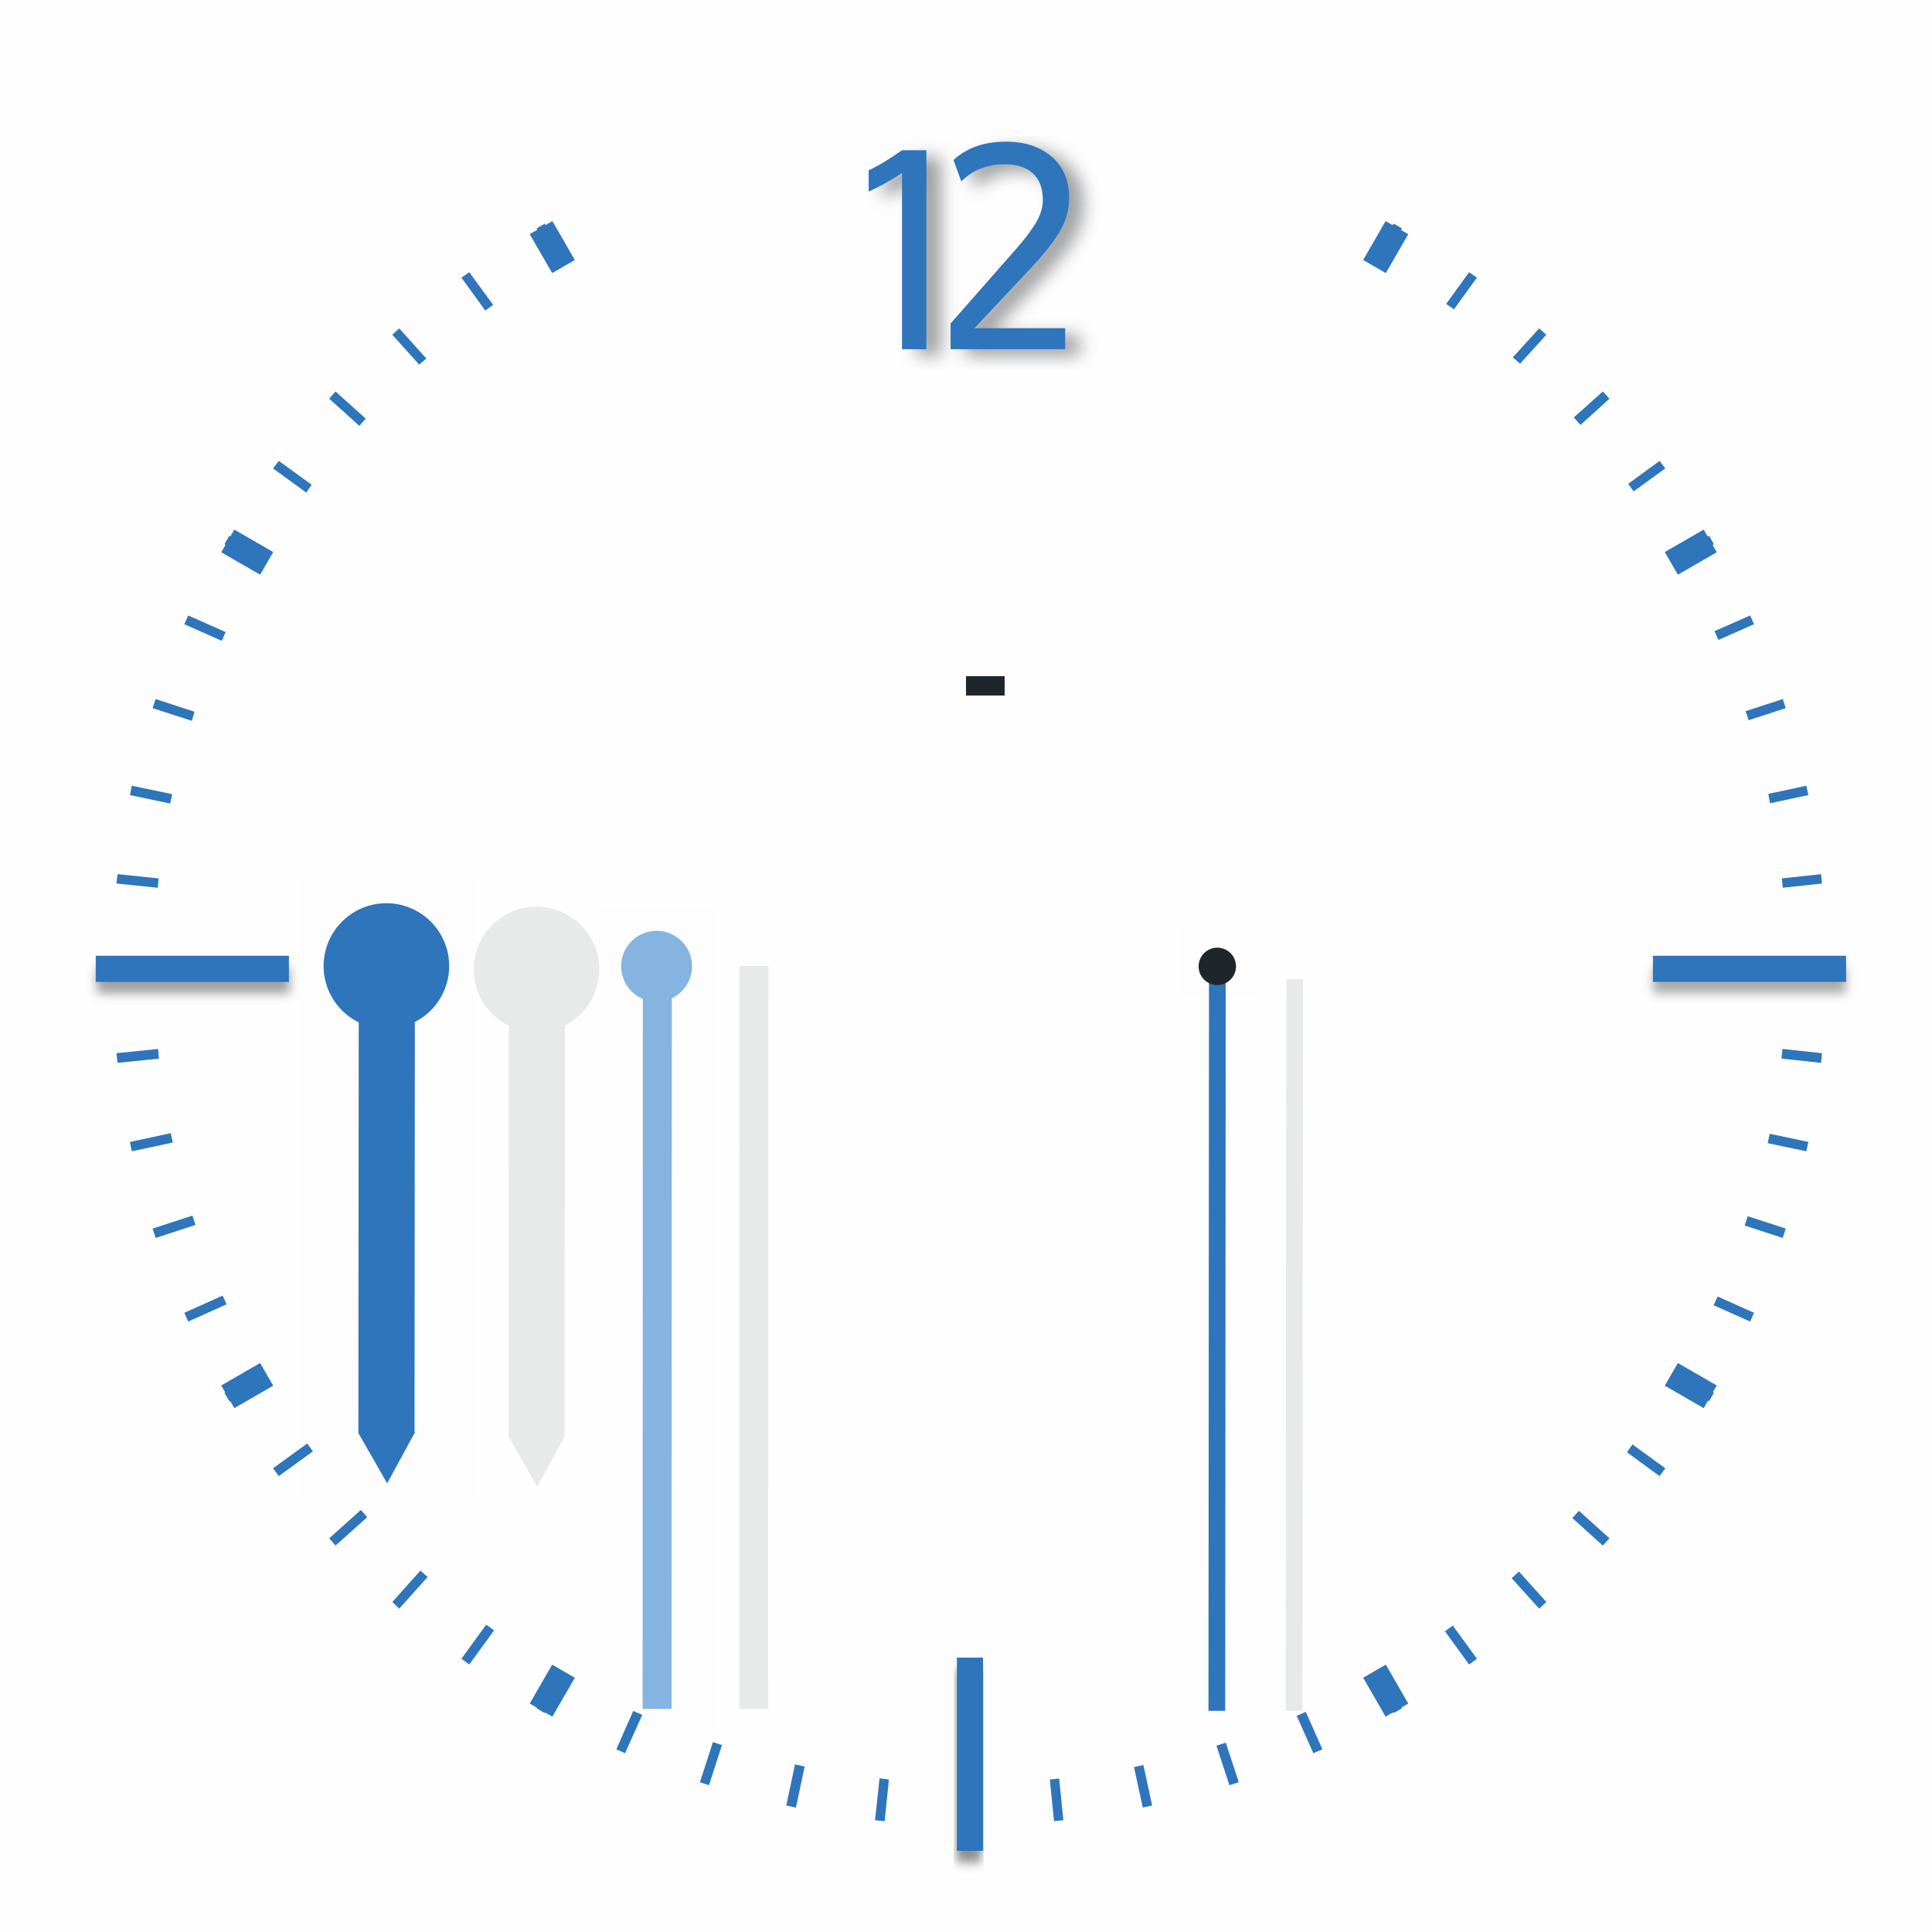
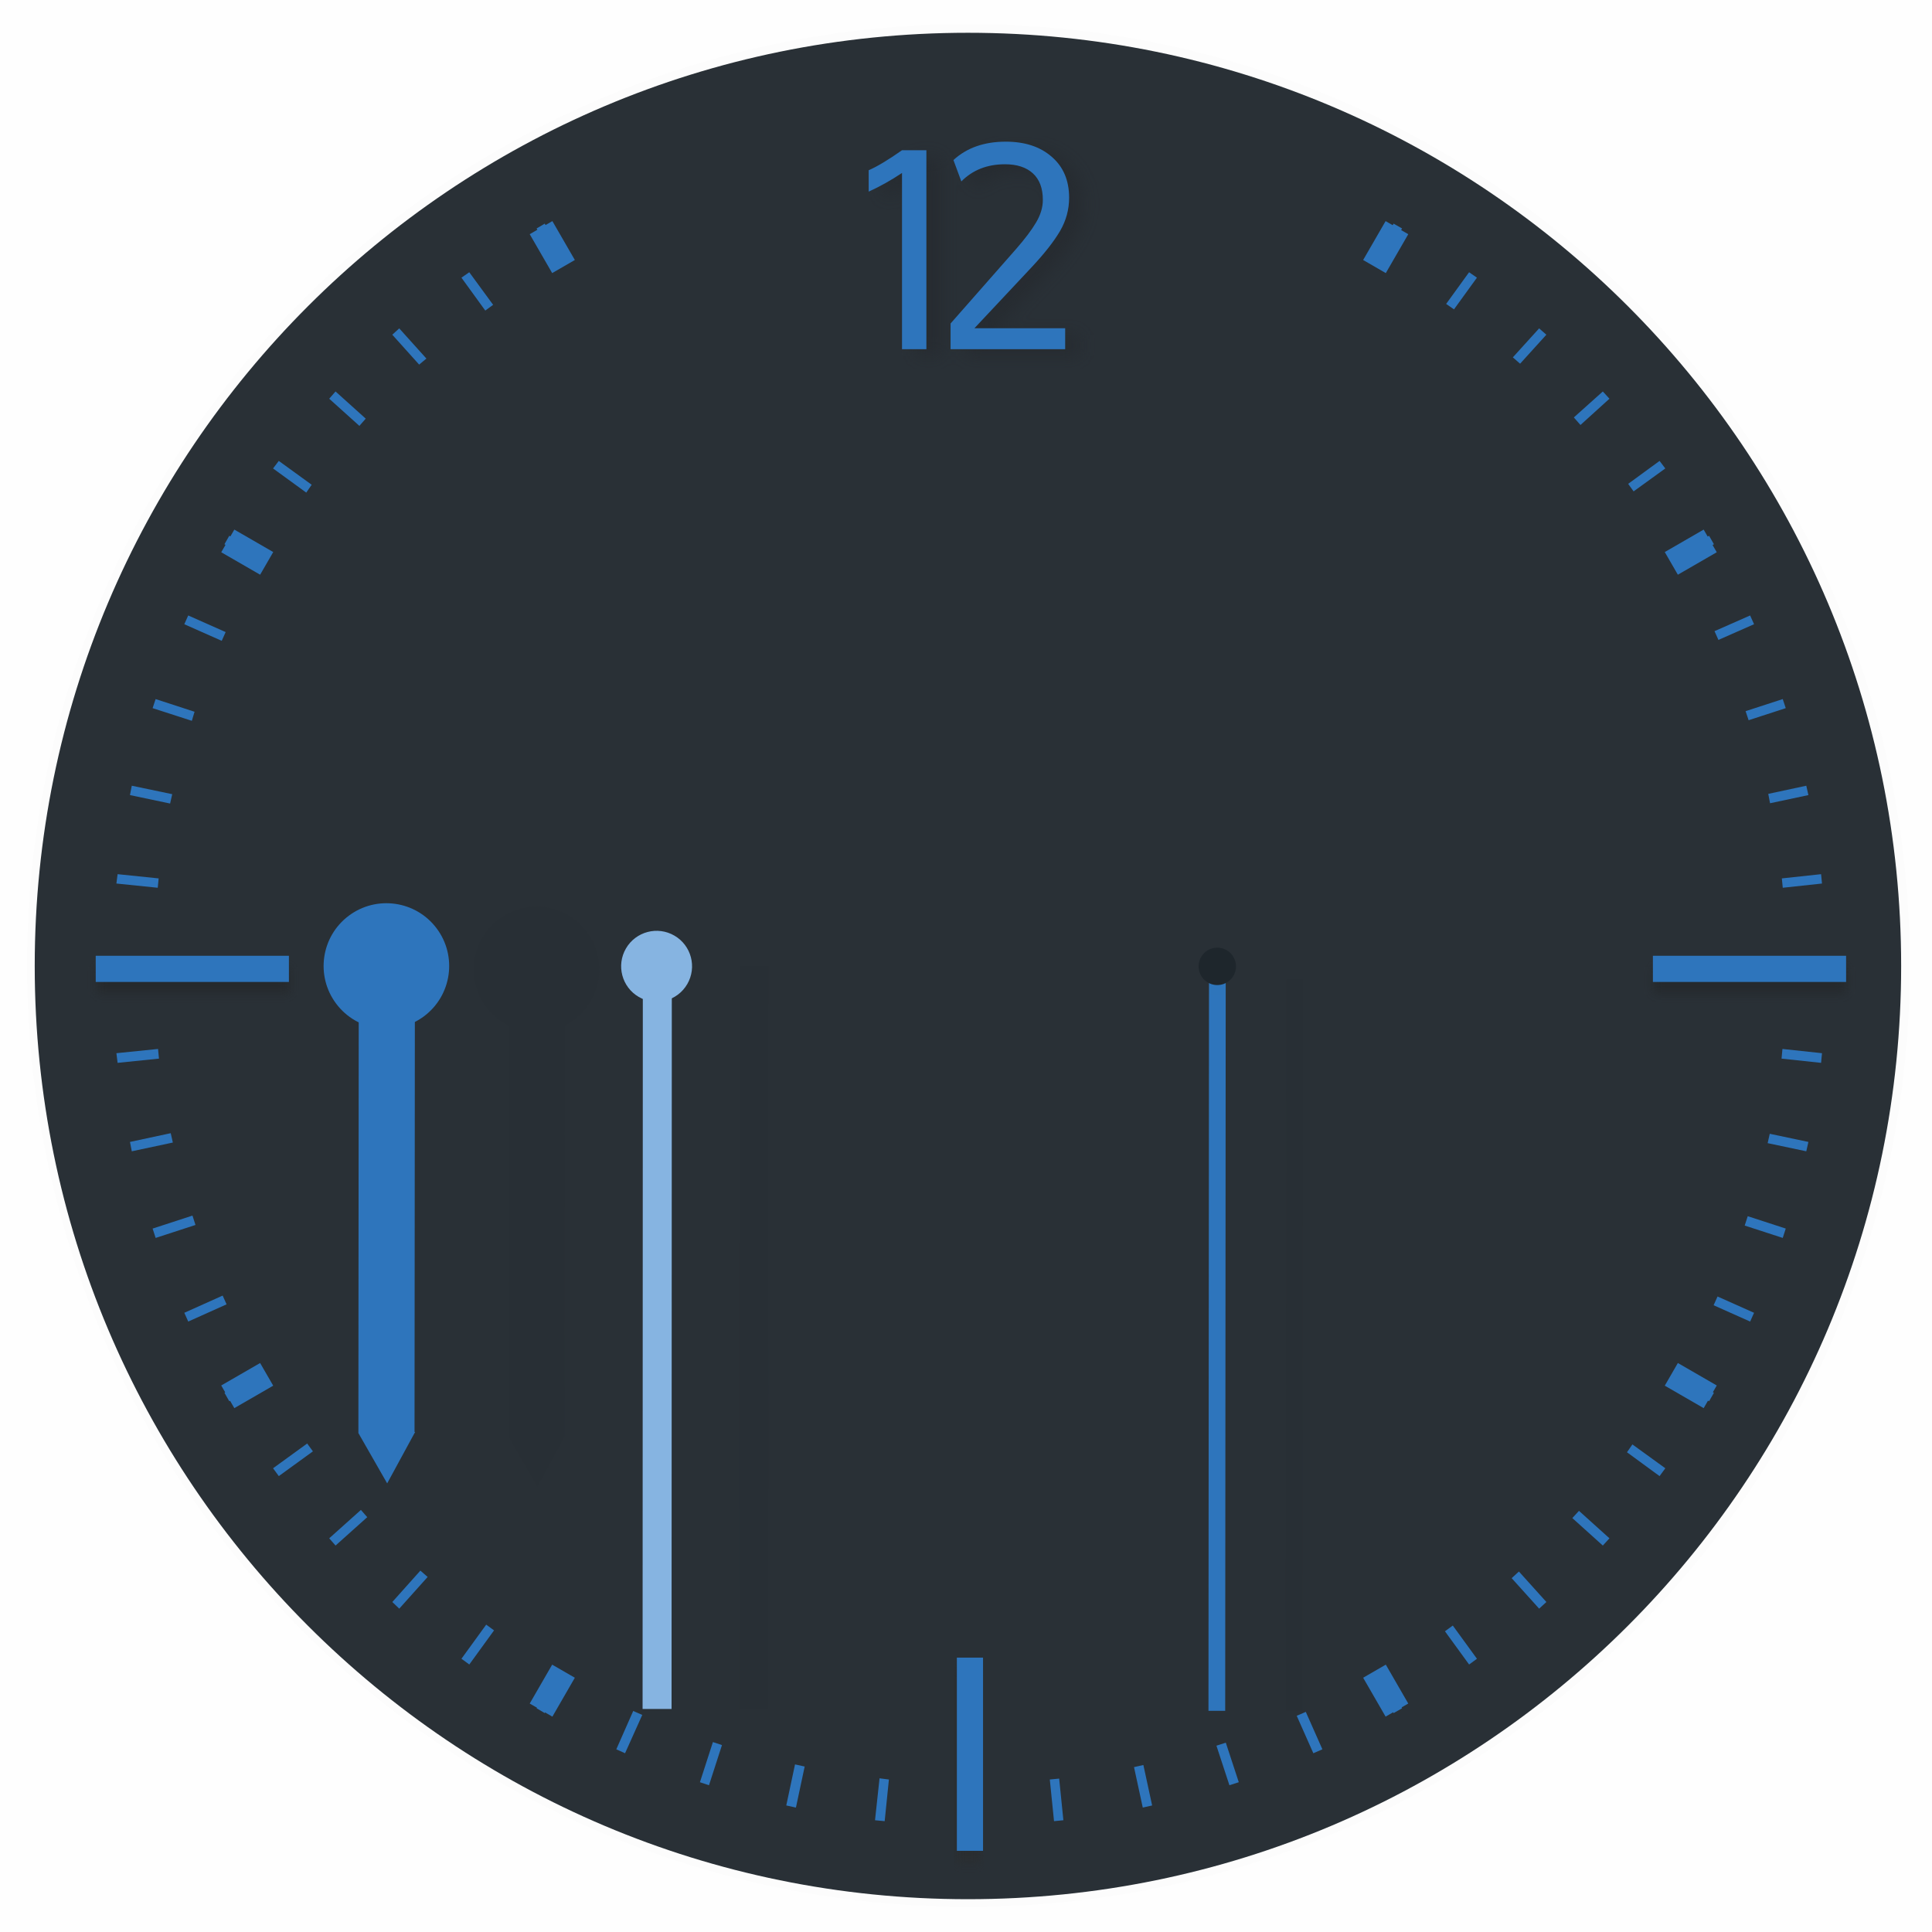
<svg xmlns="http://www.w3.org/2000/svg" xmlns:xlink="http://www.w3.org/1999/xlink" id="svg2" width="200" height="200" version="1.0">
  <defs id="defs5">
    <linearGradient id="linearGradient4011">
      <stop style="stop-color:#232629;stop-opacity:1;" offset="0" id="stop4013" />
      <stop id="stop4019" offset="0.9" style="stop-color:#232629;stop-opacity:0.523;" />
      <stop style="stop-color:#232629;stop-opacity:0.107;" offset="0.96" id="stop4021" />
      <stop style="stop-color:#232629;stop-opacity:0;" offset="1" id="stop4015" />
    </linearGradient>
    <linearGradient id="linearGradient3264">
      <stop style="stop-color:#000000;stop-opacity:1;" offset="0" id="stop3266" />
      <stop id="stop3272" offset="0.683" style="stop-color:#000000;stop-opacity:0.498;" />
      <stop style="stop-color:#000000;stop-opacity:0.141;" offset="0.8" id="stop3274" />
      <stop id="stop3276" offset="0.898" style="stop-color:#000000;stop-opacity:0.031;" />
      <stop style="stop-color:#000000;stop-opacity:0;" offset="1" id="stop3268" />
    </linearGradient>
    <linearGradient id="linearGradient6617">
      <stop style="stop-color:#e7e7e7;stop-opacity:0;" offset="0" id="stop6619" />
      <stop id="stop6625" offset="0.896" style="stop-color:#f3f3f3;stop-opacity:1" />
      <stop style="stop-color:#e3e3e3;stop-opacity:0.999" offset="1" id="stop6621" />
    </linearGradient>
    <linearGradient id="linearGradient5995">
      <stop id="stop5997" offset="0" style="stop-color:#d7d7d7;stop-opacity:1;" />
      <stop id="stop5999" offset="1" style="stop-color:#ffffff;stop-opacity:1" />
    </linearGradient>
    <linearGradient id="linearGradient6876">
      <stop id="stop6878" offset="0" style="stop-color:#ffffff;stop-opacity:1;" />
      <stop id="stop6880" offset="1" style="stop-color:#ffffff;stop-opacity:0;" />
    </linearGradient>
    <linearGradient id="linearGradient6608">
      <stop id="stop6610" offset="0" style="stop-color:#ffffff;stop-opacity:1;" />
      <stop style="stop-color:#f0f0f0;stop-opacity:1;" offset="0.797" id="stop6617" />
      <stop id="stop6612" offset="1" style="stop-color:#e2e2e2;stop-opacity:1;" />
    </linearGradient>
    <linearGradient id="linearGradient6195">
      <stop id="stop6197" offset="0" style="stop-color:#ffffff;stop-opacity:1;" />
      <stop id="stop6199" offset="1" style="stop-color:#ffffff;stop-opacity:0;" />
    </linearGradient>
    <linearGradient id="linearGradient8518">
      <stop id="stop8520" offset="0" style="stop-color:#bd0000;stop-opacity:1;" />
      <stop style="stop-color:#ff4747;stop-opacity:1" offset="0.155" id="stop8522" />
      <stop id="stop8524" offset="0.947" style="stop-color:#9c0000;stop-opacity:1;" />
      <stop id="stop8526" offset="1" style="stop-color:#db0000;stop-opacity:1;" />
    </linearGradient>
    <linearGradient gradientUnits="userSpaceOnUse" y2="117.862" x2="1155.648" y1="283.885" x1="1155.648" id="linearGradient6203" xlink:href="#linearGradient6195" />
    <linearGradient gradientTransform="translate(-1027.636,-20.89631)" y2="53.696" x2="1133.382" y1="21.652" x1="1133.382" gradientUnits="userSpaceOnUse" id="linearGradient6890" xlink:href="#linearGradient6876" />
    <filter color-interpolation-filters="sRGB" id="filter5354-4" x="-0.212" width="1.423" y="-0.061" height="1.123">
      <feGaussianBlur stdDeviation="0.876" id="feGaussianBlur5356-7" />
    </filter>
    <filter color-interpolation-filters="sRGB" id="filter5358-1" x="-0.103" width="1.206" y="-0.059" height="1.118">
      <feGaussianBlur stdDeviation="0.876" id="feGaussianBlur5360-0" />
    </filter>
    <filter color-interpolation-filters="sRGB" id="filter5590" x="-0.061" width="1.123" y="-0.453" height="1.905">
      <feGaussianBlur stdDeviation="0.511" id="feGaussianBlur5592" />
    </filter>
    <filter color-interpolation-filters="sRGB" id="filter5574" x="-0.061" width="1.123" y="-0.453" height="1.905">
      <feGaussianBlur stdDeviation="0.511" id="feGaussianBlur5576" />
    </filter>
    <filter color-interpolation-filters="sRGB" id="filter5578" x="-0.453" width="1.905" y="-0.061" height="1.123">
      <feGaussianBlur stdDeviation="0.511" id="feGaussianBlur5580" />
    </filter>
    <radialGradient xlink:href="#linearGradient4011" id="radialGradient4471" gradientUnits="userSpaceOnUse" cx="1255.872" cy="382.729" fx="1255.872" fy="382.729" r="96.606" />
-     <radialGradient xlink:href="#linearGradient4011" id="radialGradient4671" gradientUnits="userSpaceOnUse" cx="1255.872" cy="382.729" fx="1255.872" fy="382.729" r="96.606" />
  </defs>
  <g id="layer1" style="display:none" transform="translate(-1798.136,76.7415)" />
  <g id="layer2" style="display:inline" transform="translate(-1798.136,76.7415)" />
  <g transform="translate(-1028.03,408.4746)" style="display:inline" id="layer4" />
  <g transform="translate(-1028.03,408.4746)" style="display:inline" id="layer5" />
  <g id="ClockFace" transform="translate(-917.4624,-480.017)">
    <g id="g4323">
-       <rect y="473.017" x="910.462" height="214" width="214" id="rect4069" style="opacity:0.005;fill:#717171;fill-opacity:1;stroke:none" />
-       <circle style="fill:url(#radialGradient4671);fill-opacity:1;stroke:none" id="path4329" transform="matrix(1.076543,0,0,1.076543,-334.5376,169.9925)" d="m 1352.477,382.729 a 96.606,96.606 0 0 1 -96.606,96.606 96.606,96.606 0 0 1 -96.606,-96.606 96.606,96.606 0 0 1 96.606,-96.606 96.606,96.606 0 0 1 96.606,96.606 z" />
+       <rect y="474.317" x="911.162" height="214" width="214" id="rect4069" style="opacity:0.005;fill:#717171;fill-opacity:1;stroke:none" />
+       <ellipse style="fill:#232629;fill-opacity:1;stroke:none;stroke-width:1.009;opacity:0.01" id="path4329" cx="1017.712" cy="579.967" rx="97.45" ry="97.45" />
      <g id="g4245">
-         <circle transform="translate(-238.4086,197.2873)" style="fill:#1e262c;fill-opacity:1;stroke:none" id="path5099" d="m 1352.477,382.729 a 96.606,96.606 0 0 1 -96.606,96.606 96.606,96.606 0 0 1 -96.606,-96.606 96.606,96.606 0 0 1 96.606,-96.606 96.606,96.606 0 0 1 96.606,96.606 z" />
+         <circle style="opacity:0.95;fill:#1e262c;fill-opacity:1;stroke:none" id="path5099" cx="1017.663" cy="580.016" r="96.606" />
        <g id="g6149" transform="translate(-0.5084997,-0.4121934)">
          <path style="font-size:medium;font-style:normal;font-variant:normal;font-weight:normal;font-stretch:normal;text-indent:0;text-align:start;text-decoration:none;line-height:normal;letter-spacing:normal;word-spacing:normal;text-transform:none;direction:ltr;block-progression:tb;writing-mode:lr-tb;text-anchor:start;baseline-shift:baseline;opacity:1;color:#000000;fill:#2e75bc;fill-opacity:1;stroke:none;stroke-width:1px;marker:none;visibility:visible;display:inline;overflow:visible;enable-background:accumulate;font-family:Sans;-inkscape-font-specification:Sans" d="m 974.362,503.58 -0.844,0.5 2.094,3.594 c 0.278,-0.163 0.564,-0.308 0.844,-0.469 z m 87.875,0 -2.031,3.531 c 0.293,0.167 0.585,0.33 0.875,0.5 l 2.031,-3.531 z m -95.687,5.031 -0.812,0.562 2.469,3.406 c 0.269,-0.199 0.541,-0.398 0.813,-0.594 z m 103.5,0 -2.375,3.281 c 0.267,0.192 0.548,0.368 0.812,0.562 l 2.375,-3.281 z m -110.75,5.812 -0.719,0.656 2.781,3.094 c 0.24,-0.219 0.508,-0.408 0.75,-0.625 z m 118,0 -2.719,3 c 0.248,0.221 0.504,0.432 0.75,0.656 l 2.719,-3 z m -124.594,6.531 -0.656,0.75 3.125,2.812 c 0.219,-0.247 0.434,-0.505 0.656,-0.75 z m 131.188,0 -3,2.688 c 0.233,0.255 0.458,0.523 0.687,0.781 l 3,-2.719 z m -137.063,7.188 -0.594,0.781 3.438,2.5 c 0.192,-0.268 0.367,-0.547 0.562,-0.812 z m 142.938,0 -3.25,2.375 c 0.191,0.259 0.375,0.52 0.562,0.781 l 3.281,-2.375 z m -148.063,7.75 -0.5,0.875 3.688,2.125 c 0.166,-0.292 0.331,-0.585 0.5,-0.875 z m 153.188,0 -3.5,2.031 c 0.17,0.29 0.333,0.582 0.5,0.875 l 3.5,-2.031 z m -157.438,8.25 -0.406,0.906 3.875,1.719 c 0.133,-0.305 0.27,-0.603 0.406,-0.906 z m 161.688,0 -3.688,1.625 c 0.136,0.301 0.274,0.603 0.406,0.906 l 3.688,-1.625 z m -165.063,8.656 -0.312,0.938 4.062,1.312 c 0.098,-0.308 0.18,-0.631 0.281,-0.938 z m 168.438,0 -3.844,1.25 c 0.102,0.31 0.214,0.626 0.312,0.938 l 3.844,-1.25 z m -170.906,8.969 -0.188,0.969 4.156,0.875 c 0.066,-0.324 0.149,-0.646 0.219,-0.969 z m 173.344,0 -3.937,0.844 c 0.069,0.321 0.122,0.647 0.187,0.969 l 3.969,-0.844 z m -174.812,9.156 -0.125,0.969 4.281,0.438 c 0.031,-0.322 0.059,-0.648 0.094,-0.969 l -4.25,-0.438 z m 176.344,0 -4.062,0.438 c 0.035,0.321 0.063,0.647 0.094,0.969 l 4.062,-0.438 -0.094,-0.969 z m -172.156,18.094 -4.312,0.438 0.125,1 4.281,-0.438 c -0.037,-0.333 -0.061,-0.666 -0.094,-1 z m 168.156,0 c -0.033,0.334 -0.057,0.667 -0.094,1 l 4.094,0.438 0.094,-1 z m -166.844,8.719 -4.219,0.906 0.188,0.969 4.25,-0.906 c -0.071,-0.322 -0.152,-0.645 -0.219,-0.969 z m 165.531,0.062 c -0.067,0.324 -0.148,0.646 -0.219,0.969 l 4,0.844 0.219,-0.969 z m -163.281,8.469 -4.125,1.344 0.312,0.969 4.125,-1.344 c -0.107,-0.323 -0.209,-0.644 -0.312,-0.969 z m 161,0.062 c -0.104,0.325 -0.205,0.646 -0.313,0.969 l 3.938,1.281 0.312,-0.969 z m -157.875,8.219 -3.969,1.781 0.406,0.906 3.969,-1.781 c -0.138,-0.303 -0.272,-0.601 -0.406,-0.906 z m 154.75,0.094 c -0.134,0.303 -0.269,0.605 -0.406,0.906 l 3.781,1.688 0.406,-0.906 z m -150.75,7.781 -3.813,2.188 0.5,0.875 3.813,-2.188 c -0.17,-0.289 -0.334,-0.584 -0.5,-0.875 z m 146.75,0.094 c -0.168,0.292 -0.329,0.585 -0.5,0.875 l 3.625,2.094 0.5,-0.875 z m -142,7.344 -3.531,2.562 0.594,0.812 3.531,-2.562 c -0.2,-0.27 -0.397,-0.54 -0.594,-0.812 z m 137.187,0.094 c -0.193,0.268 -0.366,0.547 -0.562,0.812 l 3.375,2.469 0.594,-0.812 z m -131.625,6.781 -3.281,2.938 0.656,0.75 3.281,-2.938 c -0.224,-0.246 -0.435,-0.502 -0.656,-0.75 z m 126.094,0.094 c -0.226,0.253 -0.458,0.499 -0.688,0.75 l 3.156,2.844 0.687,-0.75 z m -119.937,6.188 -2.906,3.25 0.719,0.688 2.938,-3.281 c -0.248,-0.221 -0.504,-0.432 -0.75,-0.656 z m 113.719,0.094 c -0.251,0.228 -0.496,0.462 -0.75,0.688 l 2.844,3.156 0.75,-0.688 z m -106.906,5.5 -2.562,3.531 0.812,0.594 2.562,-3.531 c -0.272,-0.195 -0.543,-0.395 -0.812,-0.594 z m 100.062,0.094 c -0.27,0.198 -0.54,0.399 -0.812,0.594 l 2.5,3.438 0.812,-0.594 z m -92.656,4.781 -2.187,3.781 0.844,0.5 2.188,-3.812 c -0.28,-0.16 -0.566,-0.306 -0.844,-0.469 z m 85.25,0.062 c -0.283,0.165 -0.559,0.338 -0.844,0.5 l 2.125,3.719 0.875,-0.5 z m -77.437,4 -1.75,3.969 0.906,0.406 1.781,-3.969 c -0.313,-0.138 -0.626,-0.265 -0.937,-0.406 z m 69.625,0.094 c -0.308,0.139 -0.628,0.271 -0.938,0.406 l 1.719,3.875 0.938,-0.406 z m -61.375,3.125 -1.344,4.156 0.938,0.312 1.344,-4.156 c -0.314,-0.1 -0.625,-0.209 -0.937,-0.312 z m 53.094,0.062 c -0.322,0.106 -0.645,0.21 -0.969,0.312 l 1.344,4.094 0.969,-0.312 z m -44.594,2.25 -0.906,4.25 1,0.219 0.906,-4.25 c -0.334,-0.069 -0.668,-0.146 -1,-0.219 z m 36.062,0.062 c -0.327,0.07 -0.641,0.152 -0.969,0.219 l 0.906,4.188 0.969,-0.219 z m -27.312,1.375 -0.469,4.344 1,0.094 0.438,-4.312 c -0.325,-0.032 -0.645,-0.089 -0.969,-0.125 z m 18.594,0.031 c -0.323,0.035 -0.645,0.062 -0.969,0.094 l 0.437,4.312 0.969,-0.094 z" id="path5480" />
        </g>
        <g transform="translate(-283.7323,123.3106)" id="g5157">
          <g style="font-size:40px;font-style:normal;font-variant:normal;font-weight:normal;font-stretch:normal;text-align:start;line-height:125%;letter-spacing:0px;word-spacing:0px;writing-mode:lr-tb;text-anchor:start;fill:#232629;fill-opacity:0.443;stroke:none;filter:url(#filter5354-4);font-family:Oxygen;-inkscape-font-specification:Oxygen" id="text4522" />
          <g style="font-size:40px;font-style:normal;font-variant:normal;font-weight:normal;font-stretch:normal;text-align:start;line-height:125%;letter-spacing:0px;word-spacing:0px;writing-mode:lr-tb;text-anchor:start;fill:#3daee9;fill-opacity:1;stroke:none;font-family:Oxygen;-inkscape-font-specification:Oxygen" id="text5149" />
          <g style="font-size:40px;font-style:normal;font-variant:normal;font-weight:normal;font-stretch:normal;text-align:start;line-height:125%;letter-spacing:0px;word-spacing:0px;writing-mode:lr-tb;text-anchor:start;fill:#232629;fill-opacity:0.443;stroke:none;filter:url(#filter5358-1);font-family:Oxygen;-inkscape-font-specification:Oxygen" id="text4526">
            <path id="path6204" d="m 1306.804,372.071 c 1.986,2e-5 3.569,0.521 4.765,1.564 1.202,1.033 1.803,2.447 1.803,4.241 0,1.221 -0.317,2.372 -0.944,3.451 -0.629,1.071 -1.596,2.306 -2.902,3.705 l -5.962,6.354 h 9.4 v 2.17 h -11.863 v -2.663 l 6.775,-7.706 c 0.922,-1.052 1.611,-1.968 2.075,-2.747 0.466,-0.789 0.7,-1.568 0.7,-2.338 0,-1.202 -0.342,-2.118 -1.028,-2.747 -0.681,-0.629 -1.646,-0.944 -2.887,-0.944 -1.843,0 -3.349,0.592 -4.519,1.776 l -0.822,-2.212 c 1.383,-1.268 3.187,-1.902 5.41,-1.902 m -10.731,0.887 h 2.521 v 20.598 h -2.521 v -18.245 c -1.155,0.77 -2.308,1.414 -3.453,1.93 v -2.212 c 0.901,-0.395 2.05,-1.085 3.453,-2.071" style="stroke-width:0.721" />
          </g>
          <g style="font-size:40px;font-style:normal;font-variant:normal;font-weight:normal;font-stretch:normal;text-align:start;line-height:125%;letter-spacing:0px;word-spacing:0px;writing-mode:lr-tb;text-anchor:start;fill:#3daee9;fill-opacity:1;stroke:none;font-family:Oxygen;-inkscape-font-specification:Oxygen" id="text5153" transform="translate(0,6)">
            <path id="path6197" d="m 1305.306,365.371 c 1.982,3e-5 3.569,0.521 4.761,1.564 1.202,1.033 1.803,2.447 1.803,4.241 0,1.221 -0.314,2.372 -0.944,3.452 -0.629,1.071 -1.597,2.306 -2.902,3.705 l -5.959,6.354 h 9.396 v 2.17 h -11.863 v -2.663 l 6.777,-7.706 c 0.919,-1.052 1.611,-1.968 2.071,-2.747 0.469,-0.789 0.704,-1.569 0.704,-2.339 0,-1.202 -0.343,-2.118 -1.028,-2.747 -0.685,-0.629 -1.649,-0.944 -2.889,-0.944 -1.841,0 -3.348,0.592 -4.521,1.775 l -0.817,-2.212 c 1.38,-1.268 3.183,-1.902 5.41,-1.902 m -10.734,0.888 h 2.523 v 20.597 h -2.523 v -18.245 c -1.155,0.77 -2.305,1.414 -3.451,1.93 V 368.33 c 0.901,-0.394 2.052,-1.085 3.451,-2.071" style="stroke-width:0.721;fill:#2e75bc;fill-opacity:1" />
          </g>
        </g>
        <rect y="580.171" x="927.479" height="2.709" width="20" id="rect5549" style="fill:#212121;fill-opacity:0.413;stroke:none;filter:url(#filter5590)" />
        <rect style="fill:#2e75bc;fill-opacity:1;stroke:none" id="rect5442" width="20" height="2.709" x="927.371" y="578.959" />
        <rect style="fill:#1c1c1c;fill-opacity:0.361;stroke:none;filter:url(#filter5574)" id="rect5531" width="20" height="2.709" x="1088.579" y="580.172" />
        <rect y="578.959" x="1088.57" height="2.709" width="20" id="rect5446" style="fill:#2e75bc;fill-opacity:1;stroke:none" />
        <rect y="-1323.934" x="349.026" height="2.709" width="20" id="rect5571" style="fill:#2a2a2a;fill-opacity:0.524;stroke:none;filter:url(#filter5578)" transform="matrix(0,1,-1,0,-304.7992,303.8006)" />
        <rect transform="matrix(0,1,-1,0,0,0)" style="fill:#2e75bc;fill-opacity:1;stroke:none" id="rect5448" width="20" height="2.709" x="651.614" y="-1019.226" />
        <circle id="path5627" style="fill:none;stroke:#485d6c;stroke-opacity:1;opacity:0.7" transform="translate(-238.4086,197.2873)" d="m 1352.477,382.729 a 96.606,96.606 0 0 1 -96.606,96.606 96.606,96.606 0 0 1 -96.606,-96.606 96.606,96.606 0 0 1 96.606,-96.606 96.606,96.606 0 0 1 96.606,96.606 z" />
        <g id="g6073" transform="translate(-0.5084997,-0.4121934)">
          <path id="path6063" style="fill:#2e75bc;fill-opacity:1;stroke:none" d="m 1090.307,537.577 4.027,-2.325 1.355,2.346 -4.027,2.325 z m -149.435,86.276 4.027,-2.325 1.355,2.346 -4.027,2.325 z" />
          <path d="m 1059.083,507.345 2.325,-4.027 2.346,1.355 -2.325,4.027 z m -86.276,149.435 2.325,-4.027 2.346,1.355 -2.325,4.027 z" style="fill:#2e75bc;fill-opacity:1;stroke:none" id="path6065" />
          <path id="path6067" style="fill:#2e75bc;fill-opacity:1;stroke:none" d="m 944.9,539.923 -4.027,-2.325 1.355,-2.346 4.027,2.325 z m 149.435,86.276 -4.027,-2.325 1.355,-2.346 4.027,2.325 z" />
          <path d="m 975.132,508.699 -2.325,-4.027 2.346,-1.355 2.325,4.027 z m 86.276,149.435 -2.325,-4.027 2.346,-1.355 2.325,4.027 z" style="fill:#2e75bc;fill-opacity:1;stroke:none" id="path6069" />
        </g>
      </g>
      <g id="text5629" style="font-size:12px;font-style:normal;font-variant:normal;font-weight:normal;font-stretch:normal;text-align:center;line-height:125%;letter-spacing:0px;word-spacing:0px;text-anchor:middle;fill:#575757;fill-opacity:1;stroke:none;font-family:Pristina;-inkscape-font-specification:Pristina" />
    </g>
  </g>
  <g transform="matrix(-0.6000147,-0.799989,0.799989,-0.6000147,185.5251,1262.698)" id="HourHand">
    <rect style="opacity:0.01;fill:#232629;fill-opacity:0.604;stroke:none" id="rect4673" width="18" height="64" x="33" y="91" transform="matrix(-0.6000147,0.799989,-0.799989,-0.6000147,1122.662,607.6191)" />
    <path id="rect5450" d="m 980.523,549.887 -5.955,-0.742 2.521,5.509 0.036,-0.051 34.481,25.905 3.422,-4.698 -34.481,-25.905 z" style="fill:#2e75bc;fill-opacity:1;stroke:none" />
    <path style="fill:#2e75bc;fill-opacity:1;stroke:none" id="path5455-2" d="m 1777.896,382.032 a 6.499,6.499 0 0 1 -6.499,6.499 6.499,6.499 0 0 1 -6.5,-6.499 6.499,6.499 0 0 1 6.5,-6.499 6.499,6.499 0 0 1 6.499,6.499 z" transform="translate(-753.9339,199.1847)" />
  </g>
  <g style="fill:#717171;fill-opacity:1" transform="matrix(-0.5033012,0.864111,-0.864111,-0.5033012,1082.352,-486.6583)" id="MinuteHand">
    <rect style="opacity:0.01;fill:#232629;fill-opacity:0.604;stroke:none" id="rect4675" width="12" height="85" x="64" y="94" transform="matrix(-0.5033012,-0.864111,0.864111,-0.5033012,966.2824,692.0649)" />
    <path transform="matrix(0.8642748,-0.5030199,0.5030199,0.8642748,0,0)" style="fill:#86b4e1;stroke:none;fill-opacity:1" d="m 588.165,1012.615 75.736,7e-4 0,3 -75.736,-7e-4 z" id="rect5459" />
    <path transform="matrix(0.5647512,0,0,0.5647512,17.10373,365.5042)" d="m 1777.896,382.032 a 6.499,6.499 0 0 1 -6.499,6.499 6.499,6.499 0 0 1 -6.5,-6.499 6.499,6.499 0 0 1 6.5,-6.499 6.499,6.499 0 0 1 6.499,6.499 z" id="path5457" style="fill:#86b4e1;fill-opacity:1;stroke:none" />
  </g>
  <g transform="matrix(-0.5006173,0.8656687,-0.8656687,-0.5006173,1138.495,-489.7159)" id="SecondHand">
    <rect style="fill:#2e75bc;fill-opacity:1;stroke:none" id="rect6212" width="77.736" height="1.732" x="589.805" y="1011.187" transform="matrix(0.8660254,-0.5,0.5,0.8660254,0,0)" />
    <path transform="matrix(0.2978345,0,0,0.2978345,489.8134,467.4493)" style="fill:#1e262c;fill-opacity:1;stroke:none" d="m 1777.896,382.032 c 0,3.59 -2.91,6.499 -6.499,6.499 -3.59,0 -6.5,-2.91 -6.5,-6.499 0,-3.59 2.91,-6.499 6.5,-6.499 3.59,0 6.499,2.91 6.499,6.499 z" id="path6214" />
    <rect style="opacity:0.01;fill:#232629;fill-opacity:0.604;stroke:none" id="rect4677" width="8" height="7" x="-1016.495" y="585.716" transform="rotate(-120.0409)" />
  </g>
  <g style="opacity:0.1;fill:#232629;fill-opacity:1" id="SecondHandShadow" transform="matrix(-0.5006173,0.8656687,-0.8656687,-0.5006173,1146.495,-489.7159)">
    <path transform="matrix(0.8660254,-0.5,0.5,0.8660254,0,0)" style="fill:#232629;stroke:none" d="m 591.805,1011.186 75.736,0 0,1.732 -75.736,0 z" id="rect4414" />
    <circle style="fill:#232629;fill-opacity:0.004;stroke:none" id="path4416" transform="matrix(0.2978345,0,0,0.2978345,489.8134,467.4493)" d="m 1777.896,382.032 a 6.499,6.499 0 0 1 -6.499,6.499 6.499,6.499 0 0 1 -6.5,-6.499 6.499,6.499 0 0 1 6.5,-6.499 6.499,6.499 0 0 1 6.499,6.499 z" />
    <rect style="opacity:0.01;fill:#232629;fill-opacity:0.604;stroke:none" id="rect4715" width="6" height="82" x="113" y="97" transform="matrix(-0.5006173,-0.8656687,0.8656687,-0.5006173,988.876,731.7429)" />
  </g>
  <path style="opacity:0.001;fill:#232629;fill-opacity:1;stroke:none" id="HandCenterScrew" d="m -45,100 a 5,5 0 1 1 -10,0 5,5 0 1 1 10,0 z" />
  <path style="opacity:0.001;fill:#232629;fill-opacity:1;stroke:none" id="Glass" d="m -150,100 a 45,45 0 1 1 -90,0 45,45 0 1 1 90,0 z" transform="matrix(1.573921,0,0,1.573921,111.9146,-57.39209)" />
  <g id="MinuteHandShadow" transform="matrix(-0.5033012,0.864111,-0.864111,-0.5033012,1092.352,-486.6583)" style="opacity:0.1;fill:#232629;fill-opacity:1">
    <path style="fill:#232629;stroke:none;stroke-width:1.021" d="m 1016.686,579.911 66.473,-38.689 1.509,2.593 -66.473,38.689 z" id="rect4404" />
    <circle transform="matrix(0.6249637,0,0,0.6249637,-89.66208,342.4755)" id="path4406" style="fill:#232629;fill-opacity:0.004;stroke:none" d="m 1777.896,382.032 a 6.499,6.499 0 0 1 -6.499,6.499 6.499,6.499 0 0 1 -6.5,-6.499 6.499,6.499 0 0 1 6.5,-6.499 6.499,6.499 0 0 1 6.499,6.499 z" />
  </g>
  <g transform="rotate(-126.8709,416.2876,581.2625)" id="HourHandShadow" style="opacity:0.1">
    <rect style="opacity:0.01;fill:#232629;fill-opacity:0.604;stroke:none" id="rect4673-7" width="18" height="64" x="33" y="91" transform="rotate(126.8709,409.4297,584.4686)" />
    <path id="rect5450-5" d="m 980.523,549.887 -5.955,-0.742 2.521,5.509 0.036,-0.051 34.481,25.905 3.422,-4.698 -34.481,-25.905 z" style="fill:#232629;fill-opacity:1;stroke:none" />
    <circle r="6.499" cy="382.032" cx="1771.396" style="fill:#232629;fill-opacity:1;stroke:none" id="path5455-2-3" transform="translate(-753.9339,199.1847)" />
  </g>
-   <rect id="hint-hands-shadow-offset-to-south" style="opacity:1;fill:#1e262c;fill-opacity:1;stroke:none" width="4" height="2" x="100" y="70" />
</svg>
